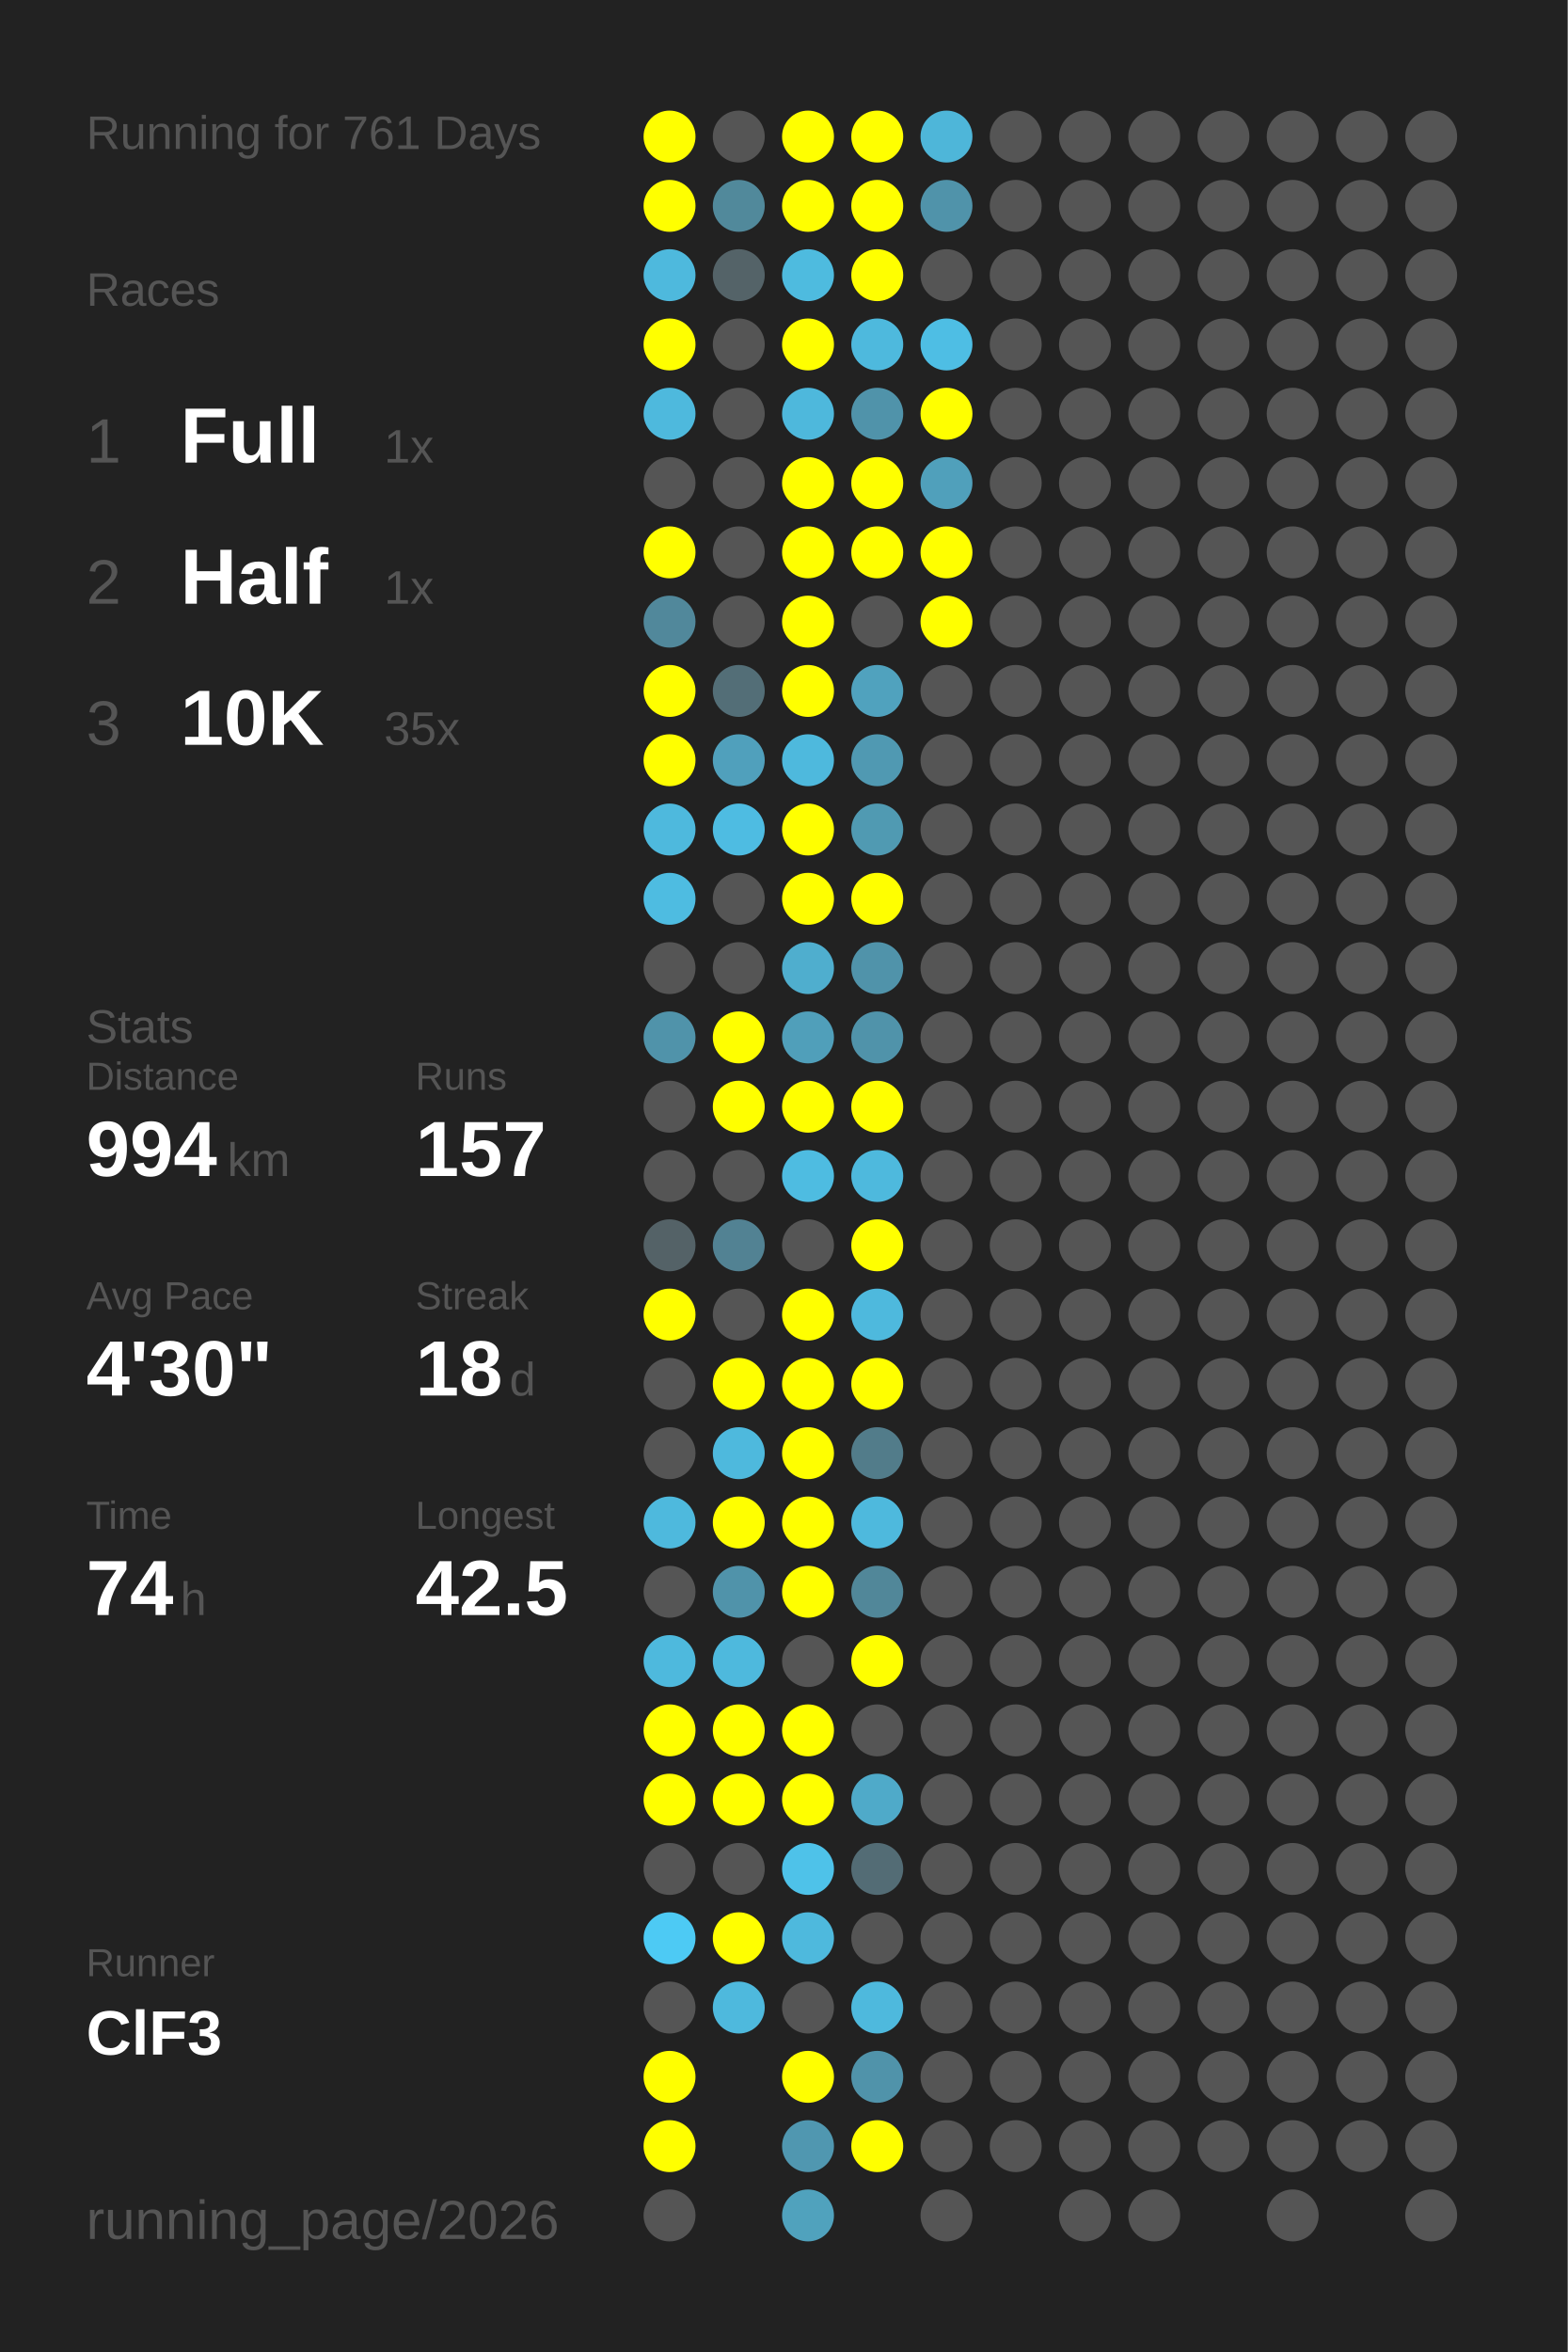
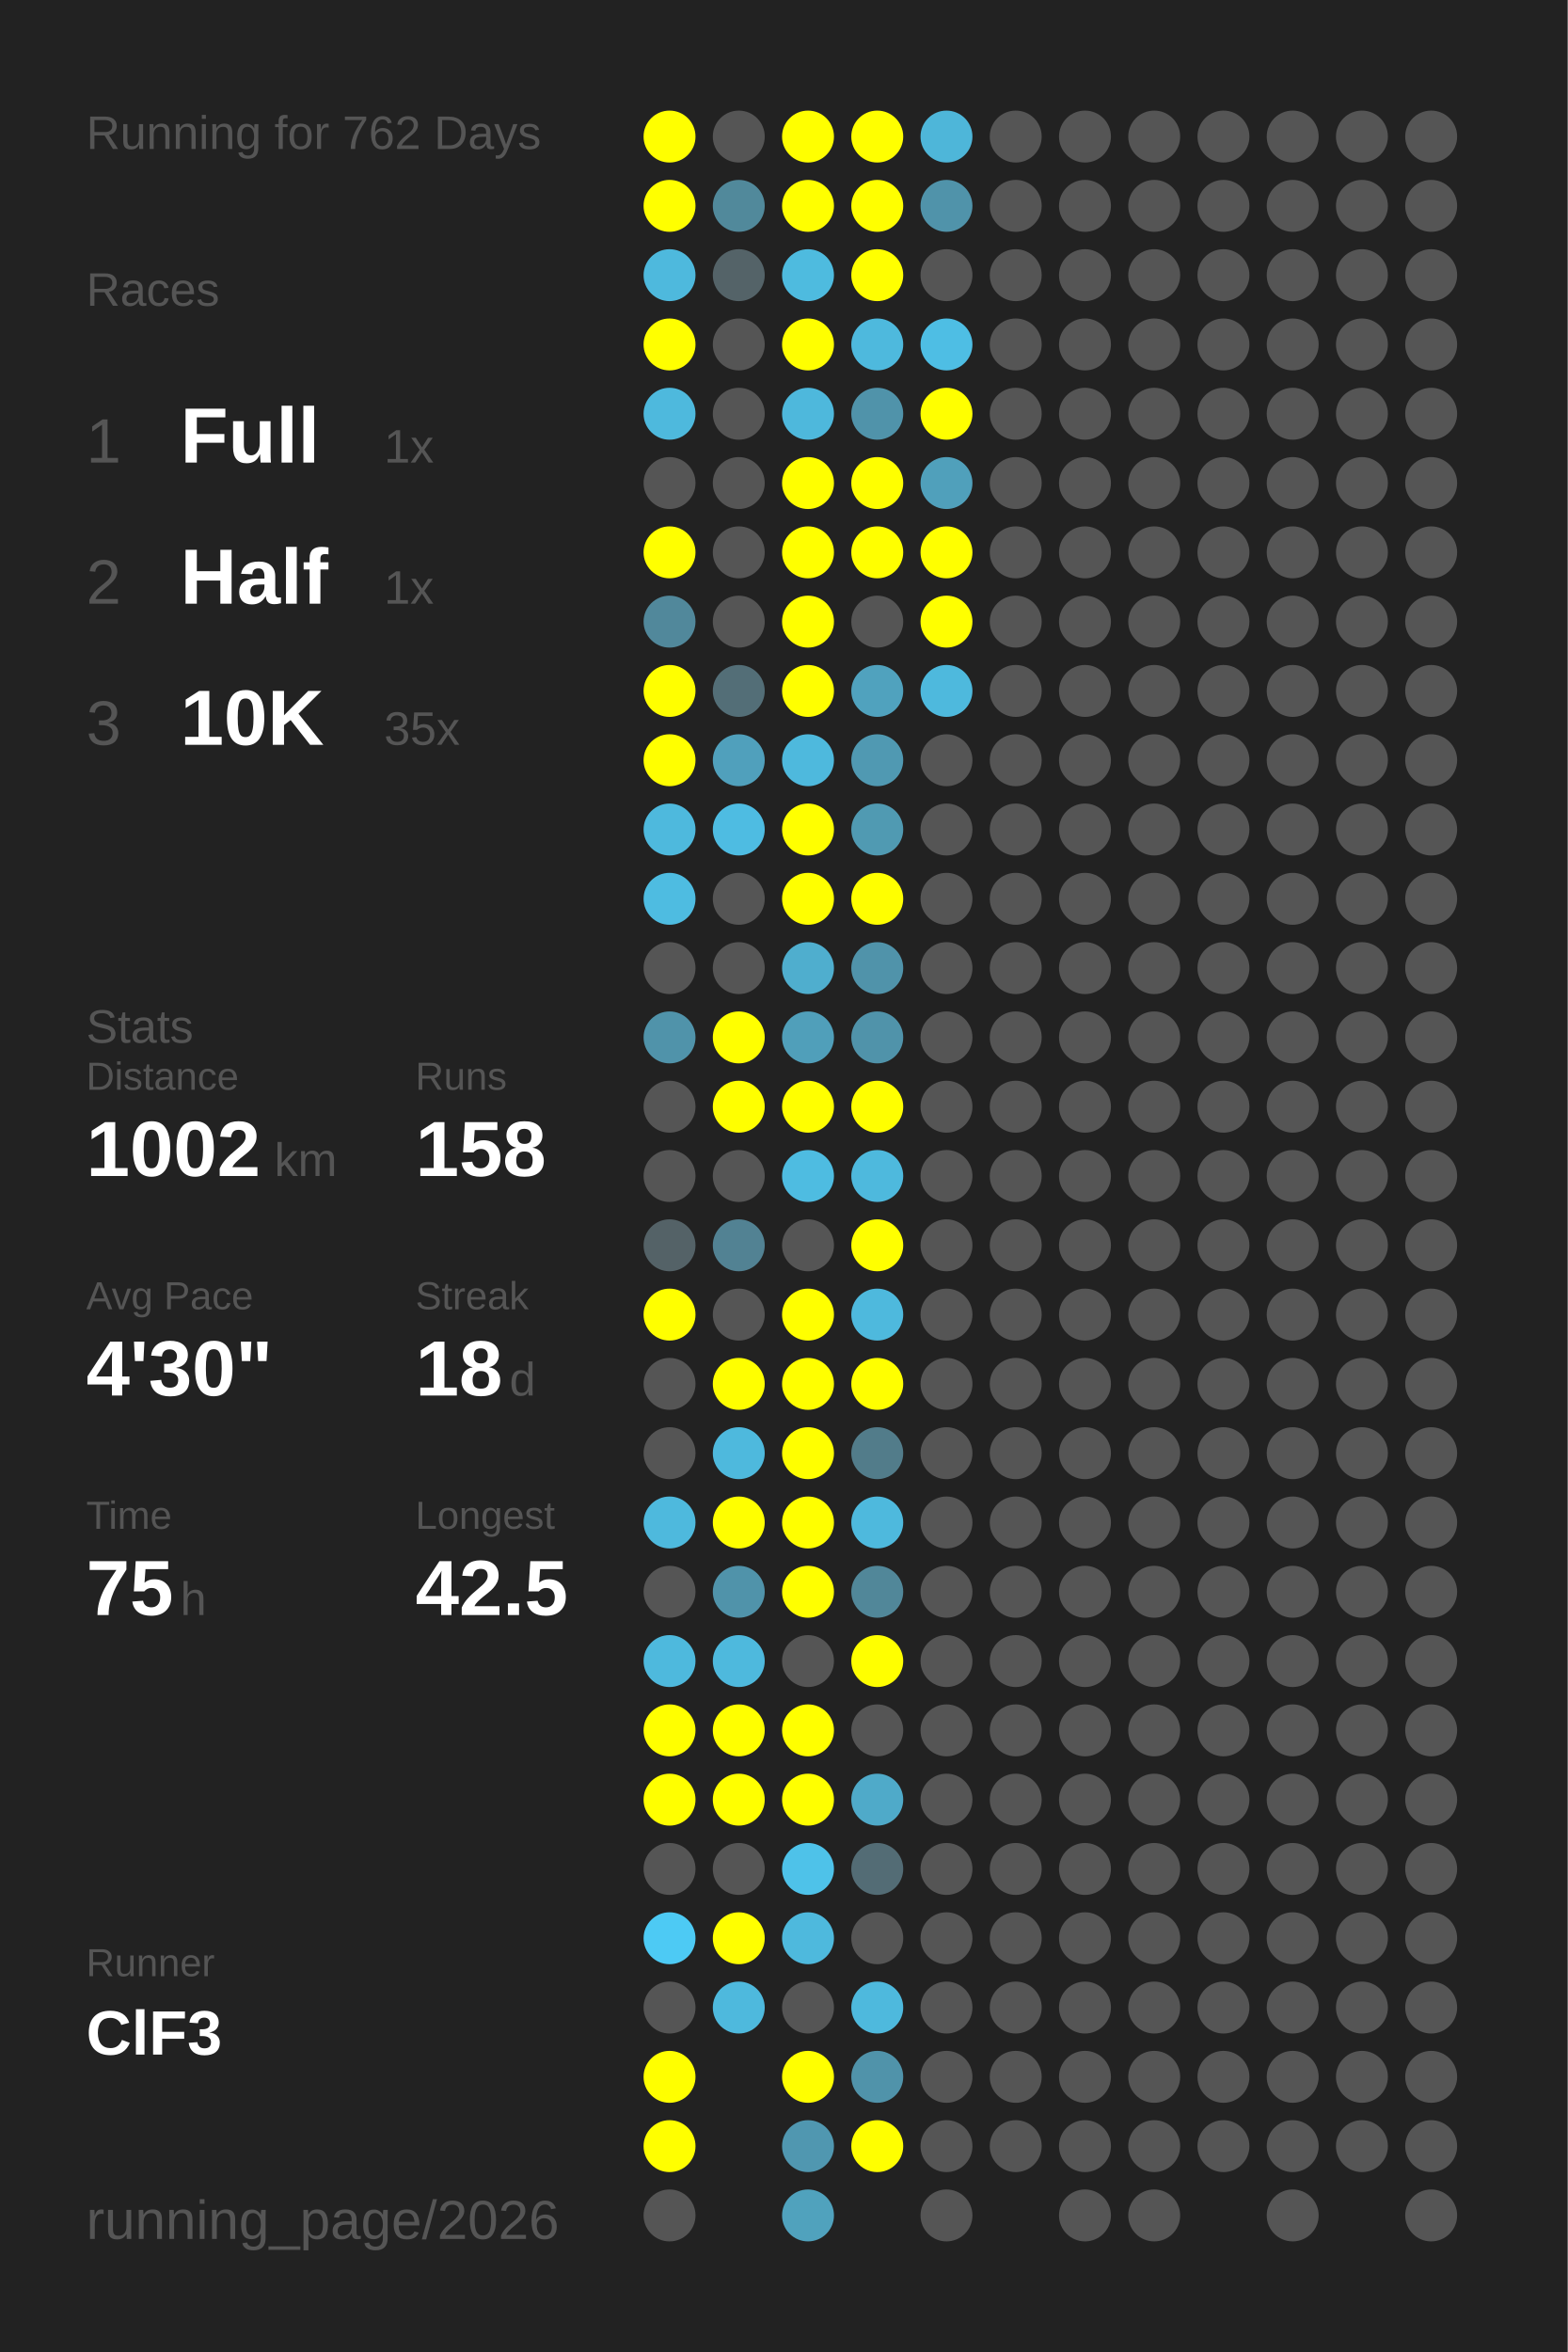
<svg xmlns="http://www.w3.org/2000/svg" baseProfile="full" height="300mm" version="1.1" viewBox="0,0,200,300" width="200mm">
  <defs />
  <rect fill="#222222" height="300" width="200" x="0" y="0" />
-   <text fill="#555555" style="font-size:6px; font-family:Arial;" x="11" y="19">Running for 761 Days</text>
+   <text fill="#555555" style="font-size:6px; font-family:Arial;" x="11" y="19">Running for 762 Days</text>
  <text fill="#555555" style="font-size:6px; font-family:Arial;" x="11" y="39">Races</text>
  <text fill="#555555" style="font-size:8px; font-family:Arial;" x="11" y="59">1</text>
  <text fill="#FFFFFF" style="font-size:10px; font-family:Arial; font-weight:bold;" x="23" y="59">Full</text>
  <text fill="#555555" style="font-size:6px; font-family:Arial;" x="49" y="59">1x</text>
  <text fill="#555555" style="font-size:8px; font-family:Arial;" x="11" y="77">2</text>
  <text fill="#FFFFFF" style="font-size:10px; font-family:Arial; font-weight:bold;" x="23" y="77">Half</text>
  <text fill="#555555" style="font-size:6px; font-family:Arial;" x="49" y="77">1x</text>
  <text fill="#555555" style="font-size:8px; font-family:Arial;" x="11" y="95">3</text>
  <text fill="#FFFFFF" style="font-size:10px; font-family:Arial; font-weight:bold;" x="23" y="95">10K</text>
  <text fill="#555555" style="font-size:6px; font-family:Arial;" x="49" y="95">35x</text>
  <text fill="#555555" style="font-size:6px; font-family:Arial;" x="11" y="133">Stats</text>
  <text fill="#555555" style="font-size:5px; font-family:Arial;" x="11" y="139">Distance</text>
-   <text fill="#FFFFFF" style="font-size:10px; font-family:Arial; font-weight:bold;" x="11" y="150">994</text>
-   <text fill="#555555" style="font-size:6px; font-family:Arial;" x="29" y="150">km</text>
+   <text fill="#FFFFFF" style="font-size:10px; font-family:Arial; font-weight:bold;" x="11" y="150">1002</text>
+   <text fill="#555555" style="font-size:6px; font-family:Arial;" x="35" y="150">km</text>
  <text fill="#555555" style="font-size:5px; font-family:Arial;" x="53" y="139">Runs</text>
-   <text fill="#FFFFFF" style="font-size:10px; font-family:Arial; font-weight:bold;" x="53" y="150">157</text>
+   <text fill="#FFFFFF" style="font-size:10px; font-family:Arial; font-weight:bold;" x="53" y="150">158</text>
  <text fill="#555555" style="font-size:5px; font-family:Arial;" x="11" y="167">Avg Pace</text>
  <text fill="#FFFFFF" style="font-size:10px; font-family:Arial; font-weight:bold;" x="11" y="178">4'30"</text>
  <text fill="#555555" style="font-size:5px; font-family:Arial;" x="53" y="167">Streak</text>
  <text fill="#FFFFFF" style="font-size:10px; font-family:Arial; font-weight:bold;" x="53" y="178">18</text>
  <text fill="#555555" style="font-size:6px; font-family:Arial;" x="65" y="178">d</text>
  <text fill="#555555" style="font-size:5px; font-family:Arial;" x="11" y="195">Time</text>
-   <text fill="#FFFFFF" style="font-size:10px; font-family:Arial; font-weight:bold;" x="11" y="206">74</text>
+   <text fill="#FFFFFF" style="font-size:10px; font-family:Arial; font-weight:bold;" x="11" y="206">75</text>
  <text fill="#555555" style="font-size:6px; font-family:Arial;" x="23" y="206">h</text>
  <text fill="#555555" style="font-size:5px; font-family:Arial;" x="53" y="195">Longest</text>
  <text fill="#FFFFFF" style="font-size:10px; font-family:Arial; font-weight:bold;" x="53" y="206">42.5</text>
  <text fill="#555555" style="font-size:5px; font-family:Arial;" x="11" y="252.065">Runner</text>
  <text fill="#FFFFFF" style="font-size:8px; font-family:Arial; font-weight:bold;" x="11" y="262.065">ClF3</text>
  <text fill="#555555" style="font-size:7px; font-family:Arial;" x="11" y="285.581">running_page/2026</text>
  <circle cx="85.417" cy="17.419" fill="#FFFF00" r="3.312" />
  <circle cx="85.417" cy="26.258" fill="#FFFF00" r="3.312" />
  <circle cx="85.417" cy="35.097" fill="#4eb9dd" r="3.312" />
  <circle cx="85.417" cy="43.935" fill="#FFFF00" r="3.312" />
  <circle cx="85.417" cy="52.774" fill="#4eb9dd" r="3.312" />
  <circle cx="85.417" cy="61.613" fill="#555555" r="3.312" />
  <circle cx="85.417" cy="70.452" fill="#FFFF00" r="3.312" />
  <circle cx="85.417" cy="79.29" fill="#51889b" r="3.312" />
  <circle cx="85.417" cy="88.129" fill="#FFFF00" r="3.312" />
  <circle cx="85.417" cy="96.968" fill="#FFFF00" r="3.312" />
  <circle cx="85.417" cy="105.806" fill="#4eb9dd" r="3.312" />
  <circle cx="85.417" cy="114.645" fill="#4ebce1" r="3.312" />
  <circle cx="85.417" cy="123.484" fill="#555555" r="3.312" />
  <circle cx="85.417" cy="132.323" fill="#5093aa" r="3.312" />
  <circle cx="85.417" cy="141.161" fill="#555555" r="3.312" />
  <circle cx="85.417" cy="150" fill="#555555" r="3.312" />
  <circle cx="85.417" cy="158.839" fill="#546267" r="3.312" />
  <circle cx="85.417" cy="167.677" fill="#FFFF00" r="3.312" />
  <circle cx="85.417" cy="176.516" fill="#555555" r="3.312" />
  <circle cx="85.417" cy="185.355" fill="#555555" r="3.312" />
  <circle cx="85.417" cy="194.194" fill="#4eb9dd" r="3.312" />
  <circle cx="85.417" cy="203.032" fill="#555555" r="3.312" />
  <circle cx="85.417" cy="211.871" fill="#4eb9dd" r="3.312" />
  <circle cx="85.417" cy="220.71" fill="#FFFF00" r="3.312" />
  <circle cx="85.417" cy="229.548" fill="#FFFF00" r="3.312" />
  <circle cx="85.417" cy="238.387" fill="#555555" r="3.312" />
  <circle cx="85.417" cy="247.226" fill="#4dcaf4" r="3.312" />
  <circle cx="85.417" cy="256.065" fill="#555555" r="3.312" />
  <circle cx="85.417" cy="264.903" fill="#FFFF00" r="3.312" />
  <circle cx="85.417" cy="273.742" fill="#FFFF00" r="3.312" />
  <circle cx="85.417" cy="282.581" fill="#555555" r="3.312" />
  <circle cx="94.25" cy="17.419" fill="#555555" r="3.312" />
  <circle cx="94.25" cy="26.258" fill="#51899b" r="3.312" />
  <circle cx="94.25" cy="35.097" fill="#546368" r="3.312" />
  <circle cx="94.25" cy="43.935" fill="#555555" r="3.312" />
  <circle cx="94.25" cy="52.774" fill="#555555" r="3.312" />
  <circle cx="94.25" cy="61.613" fill="#555555" r="3.312" />
  <circle cx="94.25" cy="70.452" fill="#555555" r="3.312" />
  <circle cx="94.25" cy="79.29" fill="#555555" r="3.312" />
  <circle cx="94.25" cy="88.129" fill="#536e77" r="3.312" />
  <circle cx="94.25" cy="96.968" fill="#50a0bc" r="3.312" />
  <circle cx="94.25" cy="105.806" fill="#4ebce2" r="3.312" />
  <circle cx="94.25" cy="114.645" fill="#555555" r="3.312" />
  <circle cx="94.25" cy="123.484" fill="#555555" r="3.312" />
  <circle cx="94.25" cy="132.323" fill="#FFFF00" r="3.312" />
  <circle cx="94.25" cy="141.161" fill="#FFFF00" r="3.312" />
  <circle cx="94.25" cy="150" fill="#555555" r="3.312" />
  <circle cx="94.25" cy="158.839" fill="#528293" r="3.312" />
  <circle cx="94.25" cy="167.677" fill="#555555" r="3.312" />
  <circle cx="94.25" cy="176.516" fill="#FFFF00" r="3.312" />
  <circle cx="94.25" cy="185.355" fill="#4eb9dd" r="3.312" />
  <circle cx="94.25" cy="194.194" fill="#FFFF00" r="3.312" />
  <circle cx="94.25" cy="203.032" fill="#5093aa" r="3.312" />
  <circle cx="94.25" cy="211.871" fill="#4eb9dd" r="3.312" />
  <circle cx="94.25" cy="220.71" fill="#FFFF00" r="3.312" />
  <circle cx="94.25" cy="229.548" fill="#FFFF00" r="3.312" />
  <circle cx="94.25" cy="238.387" fill="#555555" r="3.312" />
  <circle cx="94.25" cy="247.226" fill="#FFFF00" r="3.312" />
  <circle cx="94.25" cy="256.065" fill="#4eb9dd" r="3.312" />
  <circle cx="103.083" cy="17.419" fill="#FFFF00" r="3.312" />
  <circle cx="103.083" cy="26.258" fill="#FFFF00" r="3.312" />
  <circle cx="103.083" cy="35.097" fill="#4ebbdf" r="3.312" />
  <circle cx="103.083" cy="43.935" fill="#FFFF00" r="3.312" />
  <circle cx="103.083" cy="52.774" fill="#4eb8dc" r="3.312" />
  <circle cx="103.083" cy="61.613" fill="#FFFF00" r="3.312" />
  <circle cx="103.083" cy="70.452" fill="#FFFF00" r="3.312" />
  <circle cx="103.083" cy="79.29" fill="#FFFF00" r="3.312" />
  <circle cx="103.083" cy="88.129" fill="#FFFF00" r="3.312" />
  <circle cx="103.083" cy="96.968" fill="#4eb9dd" r="3.312" />
  <circle cx="103.083" cy="105.806" fill="#FFFF00" r="3.312" />
  <circle cx="103.083" cy="114.645" fill="#FFFF00" r="3.312" />
  <circle cx="103.083" cy="123.484" fill="#4faece" r="3.312" />
  <circle cx="103.083" cy="132.323" fill="#509fba" r="3.312" />
  <circle cx="103.083" cy="141.161" fill="#FFFF00" r="3.312" />
  <circle cx="103.083" cy="150" fill="#4ebce1" r="3.312" />
  <circle cx="103.083" cy="158.839" fill="#555555" r="3.312" />
  <circle cx="103.083" cy="167.677" fill="#FFFF00" r="3.312" />
  <circle cx="103.083" cy="176.516" fill="#FFFF00" r="3.312" />
  <circle cx="103.083" cy="185.355" fill="#FFFF00" r="3.312" />
  <circle cx="103.083" cy="194.194" fill="#FFFF00" r="3.312" />
  <circle cx="103.083" cy="203.032" fill="#FFFF00" r="3.312" />
  <circle cx="103.083" cy="211.871" fill="#555555" r="3.312" />
  <circle cx="103.083" cy="220.71" fill="#FFFF00" r="3.312" />
  <circle cx="103.083" cy="229.548" fill="#FFFF00" r="3.312" />
  <circle cx="103.083" cy="238.387" fill="#4ec2e9" r="3.312" />
  <circle cx="103.083" cy="247.226" fill="#4eb9dd" r="3.312" />
  <circle cx="103.083" cy="256.065" fill="#555555" r="3.312" />
  <circle cx="103.083" cy="264.903" fill="#FFFF00" r="3.312" />
  <circle cx="103.083" cy="273.742" fill="#5097b0" r="3.312" />
  <circle cx="103.083" cy="282.581" fill="#50a2bd" r="3.312" />
  <circle cx="111.917" cy="17.419" fill="#FFFF00" r="3.312" />
  <circle cx="111.917" cy="26.258" fill="#FFFF00" r="3.312" />
  <circle cx="111.917" cy="35.097" fill="#FFFF00" r="3.312" />
  <circle cx="111.917" cy="43.935" fill="#4eb9dd" r="3.312" />
  <circle cx="111.917" cy="52.774" fill="#5093aa" r="3.312" />
  <circle cx="111.917" cy="61.613" fill="#FFFF00" r="3.312" />
  <circle cx="111.917" cy="70.452" fill="#FFFF00" r="3.312" />
  <circle cx="111.917" cy="79.29" fill="#555555" r="3.312" />
  <circle cx="111.917" cy="88.129" fill="#50a2be" r="3.312" />
  <circle cx="111.917" cy="96.968" fill="#5099b2" r="3.312" />
  <circle cx="111.917" cy="105.806" fill="#509ab2" r="3.312" />
  <circle cx="111.917" cy="114.645" fill="#FFFF00" r="3.312" />
  <circle cx="111.917" cy="123.484" fill="#5093aa" r="3.312" />
  <circle cx="111.917" cy="132.323" fill="#5093aa" r="3.312" />
  <circle cx="111.917" cy="141.161" fill="#FFFF00" r="3.312" />
  <circle cx="111.917" cy="150" fill="#4eb9dd" r="3.312" />
  <circle cx="111.917" cy="158.839" fill="#FFFF00" r="3.312" />
  <circle cx="111.917" cy="167.677" fill="#4eb9dd" r="3.312" />
  <circle cx="111.917" cy="176.516" fill="#FFFF00" r="3.312" />
  <circle cx="111.917" cy="185.355" fill="#527c8a" r="3.312" />
  <circle cx="111.917" cy="194.194" fill="#4eb9dd" r="3.312" />
  <circle cx="111.917" cy="203.032" fill="#518799" r="3.312" />
  <circle cx="111.917" cy="211.871" fill="#FFFF00" r="3.312" />
  <circle cx="111.917" cy="220.71" fill="#555555" r="3.312" />
  <circle cx="111.917" cy="229.548" fill="#4faac9" r="3.312" />
  <circle cx="111.917" cy="238.387" fill="#536c75" r="3.312" />
  <circle cx="111.917" cy="247.226" fill="#555555" r="3.312" />
  <circle cx="111.917" cy="256.065" fill="#4eb9dd" r="3.312" />
  <circle cx="111.917" cy="264.903" fill="#5093aa" r="3.312" />
  <circle cx="111.917" cy="273.742" fill="#FFFF00" r="3.312" />
  <circle cx="120.75" cy="17.419" fill="#4eb6d9" r="3.312" />
  <circle cx="120.75" cy="26.258" fill="#5093aa" r="3.312" />
  <circle cx="120.75" cy="35.097" fill="#555555" r="3.312" />
  <circle cx="120.75" cy="43.935" fill="#4ebee4" r="3.312" />
  <circle cx="120.75" cy="52.774" fill="#FFFF00" r="3.312" />
  <circle cx="120.75" cy="61.613" fill="#50a0bb" r="3.312" />
  <circle cx="120.75" cy="70.452" fill="#FFFF00" r="3.312" />
  <circle cx="120.75" cy="79.29" fill="#FFFF00" r="3.312" />
-   <circle cx="120.75" cy="88.129" fill="#555555" r="3.312" />
+   <circle cx="120.75" cy="88.129" fill="#4eb9dd" r="3.312" />
  <circle cx="120.75" cy="96.968" fill="#555555" r="3.312" />
  <circle cx="120.75" cy="105.806" fill="#555555" r="3.312" />
  <circle cx="120.75" cy="114.645" fill="#555555" r="3.312" />
  <circle cx="120.75" cy="123.484" fill="#555555" r="3.312" />
  <circle cx="120.75" cy="132.323" fill="#555555" r="3.312" />
  <circle cx="120.75" cy="141.161" fill="#555555" r="3.312" />
  <circle cx="120.75" cy="150" fill="#555555" r="3.312" />
  <circle cx="120.75" cy="158.839" fill="#555555" r="3.312" />
  <circle cx="120.75" cy="167.677" fill="#555555" r="3.312" />
  <circle cx="120.75" cy="176.516" fill="#555555" r="3.312" />
  <circle cx="120.75" cy="185.355" fill="#555555" r="3.312" />
  <circle cx="120.75" cy="194.194" fill="#555555" r="3.312" />
  <circle cx="120.75" cy="203.032" fill="#555555" r="3.312" />
  <circle cx="120.75" cy="211.871" fill="#555555" r="3.312" />
  <circle cx="120.75" cy="220.71" fill="#555555" r="3.312" />
  <circle cx="120.75" cy="229.548" fill="#555555" r="3.312" />
  <circle cx="120.75" cy="238.387" fill="#555555" r="3.312" />
  <circle cx="120.75" cy="247.226" fill="#555555" r="3.312" />
  <circle cx="120.75" cy="256.065" fill="#555555" r="3.312" />
  <circle cx="120.75" cy="264.903" fill="#555555" r="3.312" />
  <circle cx="120.75" cy="273.742" fill="#555555" r="3.312" />
  <circle cx="120.75" cy="282.581" fill="#555555" r="3.312" />
  <circle cx="129.583" cy="17.419" fill="#555555" r="3.312" />
  <circle cx="129.583" cy="26.258" fill="#555555" r="3.312" />
  <circle cx="129.583" cy="35.097" fill="#555555" r="3.312" />
  <circle cx="129.583" cy="43.935" fill="#555555" r="3.312" />
  <circle cx="129.583" cy="52.774" fill="#555555" r="3.312" />
  <circle cx="129.583" cy="61.613" fill="#555555" r="3.312" />
  <circle cx="129.583" cy="70.452" fill="#555555" r="3.312" />
  <circle cx="129.583" cy="79.29" fill="#555555" r="3.312" />
  <circle cx="129.583" cy="88.129" fill="#555555" r="3.312" />
  <circle cx="129.583" cy="96.968" fill="#555555" r="3.312" />
  <circle cx="129.583" cy="105.806" fill="#555555" r="3.312" />
  <circle cx="129.583" cy="114.645" fill="#555555" r="3.312" />
  <circle cx="129.583" cy="123.484" fill="#555555" r="3.312" />
  <circle cx="129.583" cy="132.323" fill="#555555" r="3.312" />
  <circle cx="129.583" cy="141.161" fill="#555555" r="3.312" />
  <circle cx="129.583" cy="150" fill="#555555" r="3.312" />
  <circle cx="129.583" cy="158.839" fill="#555555" r="3.312" />
  <circle cx="129.583" cy="167.677" fill="#555555" r="3.312" />
  <circle cx="129.583" cy="176.516" fill="#555555" r="3.312" />
  <circle cx="129.583" cy="185.355" fill="#555555" r="3.312" />
  <circle cx="129.583" cy="194.194" fill="#555555" r="3.312" />
  <circle cx="129.583" cy="203.032" fill="#555555" r="3.312" />
  <circle cx="129.583" cy="211.871" fill="#555555" r="3.312" />
  <circle cx="129.583" cy="220.71" fill="#555555" r="3.312" />
  <circle cx="129.583" cy="229.548" fill="#555555" r="3.312" />
  <circle cx="129.583" cy="238.387" fill="#555555" r="3.312" />
  <circle cx="129.583" cy="247.226" fill="#555555" r="3.312" />
  <circle cx="129.583" cy="256.065" fill="#555555" r="3.312" />
  <circle cx="129.583" cy="264.903" fill="#555555" r="3.312" />
  <circle cx="129.583" cy="273.742" fill="#555555" r="3.312" />
  <circle cx="138.417" cy="17.419" fill="#555555" r="3.312" />
  <circle cx="138.417" cy="26.258" fill="#555555" r="3.312" />
  <circle cx="138.417" cy="35.097" fill="#555555" r="3.312" />
  <circle cx="138.417" cy="43.935" fill="#555555" r="3.312" />
  <circle cx="138.417" cy="52.774" fill="#555555" r="3.312" />
  <circle cx="138.417" cy="61.613" fill="#555555" r="3.312" />
  <circle cx="138.417" cy="70.452" fill="#555555" r="3.312" />
  <circle cx="138.417" cy="79.29" fill="#555555" r="3.312" />
  <circle cx="138.417" cy="88.129" fill="#555555" r="3.312" />
  <circle cx="138.417" cy="96.968" fill="#555555" r="3.312" />
  <circle cx="138.417" cy="105.806" fill="#555555" r="3.312" />
  <circle cx="138.417" cy="114.645" fill="#555555" r="3.312" />
  <circle cx="138.417" cy="123.484" fill="#555555" r="3.312" />
  <circle cx="138.417" cy="132.323" fill="#555555" r="3.312" />
  <circle cx="138.417" cy="141.161" fill="#555555" r="3.312" />
  <circle cx="138.417" cy="150" fill="#555555" r="3.312" />
  <circle cx="138.417" cy="158.839" fill="#555555" r="3.312" />
  <circle cx="138.417" cy="167.677" fill="#555555" r="3.312" />
  <circle cx="138.417" cy="176.516" fill="#555555" r="3.312" />
  <circle cx="138.417" cy="185.355" fill="#555555" r="3.312" />
  <circle cx="138.417" cy="194.194" fill="#555555" r="3.312" />
  <circle cx="138.417" cy="203.032" fill="#555555" r="3.312" />
  <circle cx="138.417" cy="211.871" fill="#555555" r="3.312" />
  <circle cx="138.417" cy="220.71" fill="#555555" r="3.312" />
  <circle cx="138.417" cy="229.548" fill="#555555" r="3.312" />
  <circle cx="138.417" cy="238.387" fill="#555555" r="3.312" />
  <circle cx="138.417" cy="247.226" fill="#555555" r="3.312" />
  <circle cx="138.417" cy="256.065" fill="#555555" r="3.312" />
  <circle cx="138.417" cy="264.903" fill="#555555" r="3.312" />
  <circle cx="138.417" cy="273.742" fill="#555555" r="3.312" />
  <circle cx="138.417" cy="282.581" fill="#555555" r="3.312" />
  <circle cx="147.25" cy="17.419" fill="#555555" r="3.312" />
  <circle cx="147.25" cy="26.258" fill="#555555" r="3.312" />
  <circle cx="147.25" cy="35.097" fill="#555555" r="3.312" />
  <circle cx="147.25" cy="43.935" fill="#555555" r="3.312" />
  <circle cx="147.25" cy="52.774" fill="#555555" r="3.312" />
  <circle cx="147.25" cy="61.613" fill="#555555" r="3.312" />
  <circle cx="147.25" cy="70.452" fill="#555555" r="3.312" />
  <circle cx="147.25" cy="79.29" fill="#555555" r="3.312" />
  <circle cx="147.25" cy="88.129" fill="#555555" r="3.312" />
  <circle cx="147.25" cy="96.968" fill="#555555" r="3.312" />
  <circle cx="147.25" cy="105.806" fill="#555555" r="3.312" />
  <circle cx="147.25" cy="114.645" fill="#555555" r="3.312" />
  <circle cx="147.25" cy="123.484" fill="#555555" r="3.312" />
  <circle cx="147.25" cy="132.323" fill="#555555" r="3.312" />
  <circle cx="147.25" cy="141.161" fill="#555555" r="3.312" />
  <circle cx="147.25" cy="150" fill="#555555" r="3.312" />
  <circle cx="147.25" cy="158.839" fill="#555555" r="3.312" />
  <circle cx="147.25" cy="167.677" fill="#555555" r="3.312" />
  <circle cx="147.25" cy="176.516" fill="#555555" r="3.312" />
  <circle cx="147.25" cy="185.355" fill="#555555" r="3.312" />
  <circle cx="147.25" cy="194.194" fill="#555555" r="3.312" />
  <circle cx="147.25" cy="203.032" fill="#555555" r="3.312" />
  <circle cx="147.25" cy="211.871" fill="#555555" r="3.312" />
  <circle cx="147.25" cy="220.71" fill="#555555" r="3.312" />
  <circle cx="147.25" cy="229.548" fill="#555555" r="3.312" />
  <circle cx="147.25" cy="238.387" fill="#555555" r="3.312" />
  <circle cx="147.25" cy="247.226" fill="#555555" r="3.312" />
  <circle cx="147.25" cy="256.065" fill="#555555" r="3.312" />
  <circle cx="147.25" cy="264.903" fill="#555555" r="3.312" />
  <circle cx="147.25" cy="273.742" fill="#555555" r="3.312" />
  <circle cx="147.25" cy="282.581" fill="#555555" r="3.312" />
  <circle cx="156.083" cy="17.419" fill="#555555" r="3.312" />
  <circle cx="156.083" cy="26.258" fill="#555555" r="3.312" />
  <circle cx="156.083" cy="35.097" fill="#555555" r="3.312" />
  <circle cx="156.083" cy="43.935" fill="#555555" r="3.312" />
  <circle cx="156.083" cy="52.774" fill="#555555" r="3.312" />
  <circle cx="156.083" cy="61.613" fill="#555555" r="3.312" />
  <circle cx="156.083" cy="70.452" fill="#555555" r="3.312" />
  <circle cx="156.083" cy="79.29" fill="#555555" r="3.312" />
  <circle cx="156.083" cy="88.129" fill="#555555" r="3.312" />
  <circle cx="156.083" cy="96.968" fill="#555555" r="3.312" />
  <circle cx="156.083" cy="105.806" fill="#555555" r="3.312" />
  <circle cx="156.083" cy="114.645" fill="#555555" r="3.312" />
  <circle cx="156.083" cy="123.484" fill="#555555" r="3.312" />
  <circle cx="156.083" cy="132.323" fill="#555555" r="3.312" />
  <circle cx="156.083" cy="141.161" fill="#555555" r="3.312" />
  <circle cx="156.083" cy="150" fill="#555555" r="3.312" />
  <circle cx="156.083" cy="158.839" fill="#555555" r="3.312" />
  <circle cx="156.083" cy="167.677" fill="#555555" r="3.312" />
  <circle cx="156.083" cy="176.516" fill="#555555" r="3.312" />
  <circle cx="156.083" cy="185.355" fill="#555555" r="3.312" />
  <circle cx="156.083" cy="194.194" fill="#555555" r="3.312" />
  <circle cx="156.083" cy="203.032" fill="#555555" r="3.312" />
  <circle cx="156.083" cy="211.871" fill="#555555" r="3.312" />
  <circle cx="156.083" cy="220.71" fill="#555555" r="3.312" />
  <circle cx="156.083" cy="229.548" fill="#555555" r="3.312" />
  <circle cx="156.083" cy="238.387" fill="#555555" r="3.312" />
  <circle cx="156.083" cy="247.226" fill="#555555" r="3.312" />
  <circle cx="156.083" cy="256.065" fill="#555555" r="3.312" />
  <circle cx="156.083" cy="264.903" fill="#555555" r="3.312" />
  <circle cx="156.083" cy="273.742" fill="#555555" r="3.312" />
  <circle cx="164.917" cy="17.419" fill="#555555" r="3.312" />
  <circle cx="164.917" cy="26.258" fill="#555555" r="3.312" />
  <circle cx="164.917" cy="35.097" fill="#555555" r="3.312" />
  <circle cx="164.917" cy="43.935" fill="#555555" r="3.312" />
  <circle cx="164.917" cy="52.774" fill="#555555" r="3.312" />
  <circle cx="164.917" cy="61.613" fill="#555555" r="3.312" />
  <circle cx="164.917" cy="70.452" fill="#555555" r="3.312" />
  <circle cx="164.917" cy="79.29" fill="#555555" r="3.312" />
  <circle cx="164.917" cy="88.129" fill="#555555" r="3.312" />
  <circle cx="164.917" cy="96.968" fill="#555555" r="3.312" />
  <circle cx="164.917" cy="105.806" fill="#555555" r="3.312" />
  <circle cx="164.917" cy="114.645" fill="#555555" r="3.312" />
  <circle cx="164.917" cy="123.484" fill="#555555" r="3.312" />
  <circle cx="164.917" cy="132.323" fill="#555555" r="3.312" />
  <circle cx="164.917" cy="141.161" fill="#555555" r="3.312" />
  <circle cx="164.917" cy="150" fill="#555555" r="3.312" />
  <circle cx="164.917" cy="158.839" fill="#555555" r="3.312" />
  <circle cx="164.917" cy="167.677" fill="#555555" r="3.312" />
  <circle cx="164.917" cy="176.516" fill="#555555" r="3.312" />
  <circle cx="164.917" cy="185.355" fill="#555555" r="3.312" />
  <circle cx="164.917" cy="194.194" fill="#555555" r="3.312" />
  <circle cx="164.917" cy="203.032" fill="#555555" r="3.312" />
  <circle cx="164.917" cy="211.871" fill="#555555" r="3.312" />
  <circle cx="164.917" cy="220.71" fill="#555555" r="3.312" />
  <circle cx="164.917" cy="229.548" fill="#555555" r="3.312" />
  <circle cx="164.917" cy="238.387" fill="#555555" r="3.312" />
  <circle cx="164.917" cy="247.226" fill="#555555" r="3.312" />
  <circle cx="164.917" cy="256.065" fill="#555555" r="3.312" />
  <circle cx="164.917" cy="264.903" fill="#555555" r="3.312" />
  <circle cx="164.917" cy="273.742" fill="#555555" r="3.312" />
  <circle cx="164.917" cy="282.581" fill="#555555" r="3.312" />
  <circle cx="173.75" cy="17.419" fill="#555555" r="3.312" />
  <circle cx="173.75" cy="26.258" fill="#555555" r="3.312" />
  <circle cx="173.75" cy="35.097" fill="#555555" r="3.312" />
  <circle cx="173.75" cy="43.935" fill="#555555" r="3.312" />
  <circle cx="173.75" cy="52.774" fill="#555555" r="3.312" />
  <circle cx="173.75" cy="61.613" fill="#555555" r="3.312" />
  <circle cx="173.75" cy="70.452" fill="#555555" r="3.312" />
  <circle cx="173.75" cy="79.29" fill="#555555" r="3.312" />
  <circle cx="173.75" cy="88.129" fill="#555555" r="3.312" />
  <circle cx="173.75" cy="96.968" fill="#555555" r="3.312" />
  <circle cx="173.75" cy="105.806" fill="#555555" r="3.312" />
  <circle cx="173.75" cy="114.645" fill="#555555" r="3.312" />
  <circle cx="173.75" cy="123.484" fill="#555555" r="3.312" />
  <circle cx="173.75" cy="132.323" fill="#555555" r="3.312" />
  <circle cx="173.75" cy="141.161" fill="#555555" r="3.312" />
  <circle cx="173.75" cy="150" fill="#555555" r="3.312" />
  <circle cx="173.75" cy="158.839" fill="#555555" r="3.312" />
  <circle cx="173.75" cy="167.677" fill="#555555" r="3.312" />
  <circle cx="173.75" cy="176.516" fill="#555555" r="3.312" />
  <circle cx="173.75" cy="185.355" fill="#555555" r="3.312" />
  <circle cx="173.75" cy="194.194" fill="#555555" r="3.312" />
  <circle cx="173.75" cy="203.032" fill="#555555" r="3.312" />
  <circle cx="173.75" cy="211.871" fill="#555555" r="3.312" />
  <circle cx="173.75" cy="220.71" fill="#555555" r="3.312" />
  <circle cx="173.75" cy="229.548" fill="#555555" r="3.312" />
  <circle cx="173.75" cy="238.387" fill="#555555" r="3.312" />
  <circle cx="173.75" cy="247.226" fill="#555555" r="3.312" />
  <circle cx="173.75" cy="256.065" fill="#555555" r="3.312" />
  <circle cx="173.75" cy="264.903" fill="#555555" r="3.312" />
  <circle cx="173.75" cy="273.742" fill="#555555" r="3.312" />
  <circle cx="182.583" cy="17.419" fill="#555555" r="3.312" />
  <circle cx="182.583" cy="26.258" fill="#555555" r="3.312" />
  <circle cx="182.583" cy="35.097" fill="#555555" r="3.312" />
  <circle cx="182.583" cy="43.935" fill="#555555" r="3.312" />
  <circle cx="182.583" cy="52.774" fill="#555555" r="3.312" />
  <circle cx="182.583" cy="61.613" fill="#555555" r="3.312" />
  <circle cx="182.583" cy="70.452" fill="#555555" r="3.312" />
  <circle cx="182.583" cy="79.29" fill="#555555" r="3.312" />
  <circle cx="182.583" cy="88.129" fill="#555555" r="3.312" />
  <circle cx="182.583" cy="96.968" fill="#555555" r="3.312" />
  <circle cx="182.583" cy="105.806" fill="#555555" r="3.312" />
  <circle cx="182.583" cy="114.645" fill="#555555" r="3.312" />
  <circle cx="182.583" cy="123.484" fill="#555555" r="3.312" />
  <circle cx="182.583" cy="132.323" fill="#555555" r="3.312" />
  <circle cx="182.583" cy="141.161" fill="#555555" r="3.312" />
  <circle cx="182.583" cy="150" fill="#555555" r="3.312" />
  <circle cx="182.583" cy="158.839" fill="#555555" r="3.312" />
  <circle cx="182.583" cy="167.677" fill="#555555" r="3.312" />
  <circle cx="182.583" cy="176.516" fill="#555555" r="3.312" />
  <circle cx="182.583" cy="185.355" fill="#555555" r="3.312" />
  <circle cx="182.583" cy="194.194" fill="#555555" r="3.312" />
  <circle cx="182.583" cy="203.032" fill="#555555" r="3.312" />
  <circle cx="182.583" cy="211.871" fill="#555555" r="3.312" />
  <circle cx="182.583" cy="220.71" fill="#555555" r="3.312" />
  <circle cx="182.583" cy="229.548" fill="#555555" r="3.312" />
  <circle cx="182.583" cy="238.387" fill="#555555" r="3.312" />
  <circle cx="182.583" cy="247.226" fill="#555555" r="3.312" />
  <circle cx="182.583" cy="256.065" fill="#555555" r="3.312" />
  <circle cx="182.583" cy="264.903" fill="#555555" r="3.312" />
  <circle cx="182.583" cy="273.742" fill="#555555" r="3.312" />
  <circle cx="182.583" cy="282.581" fill="#555555" r="3.312" />
</svg>
